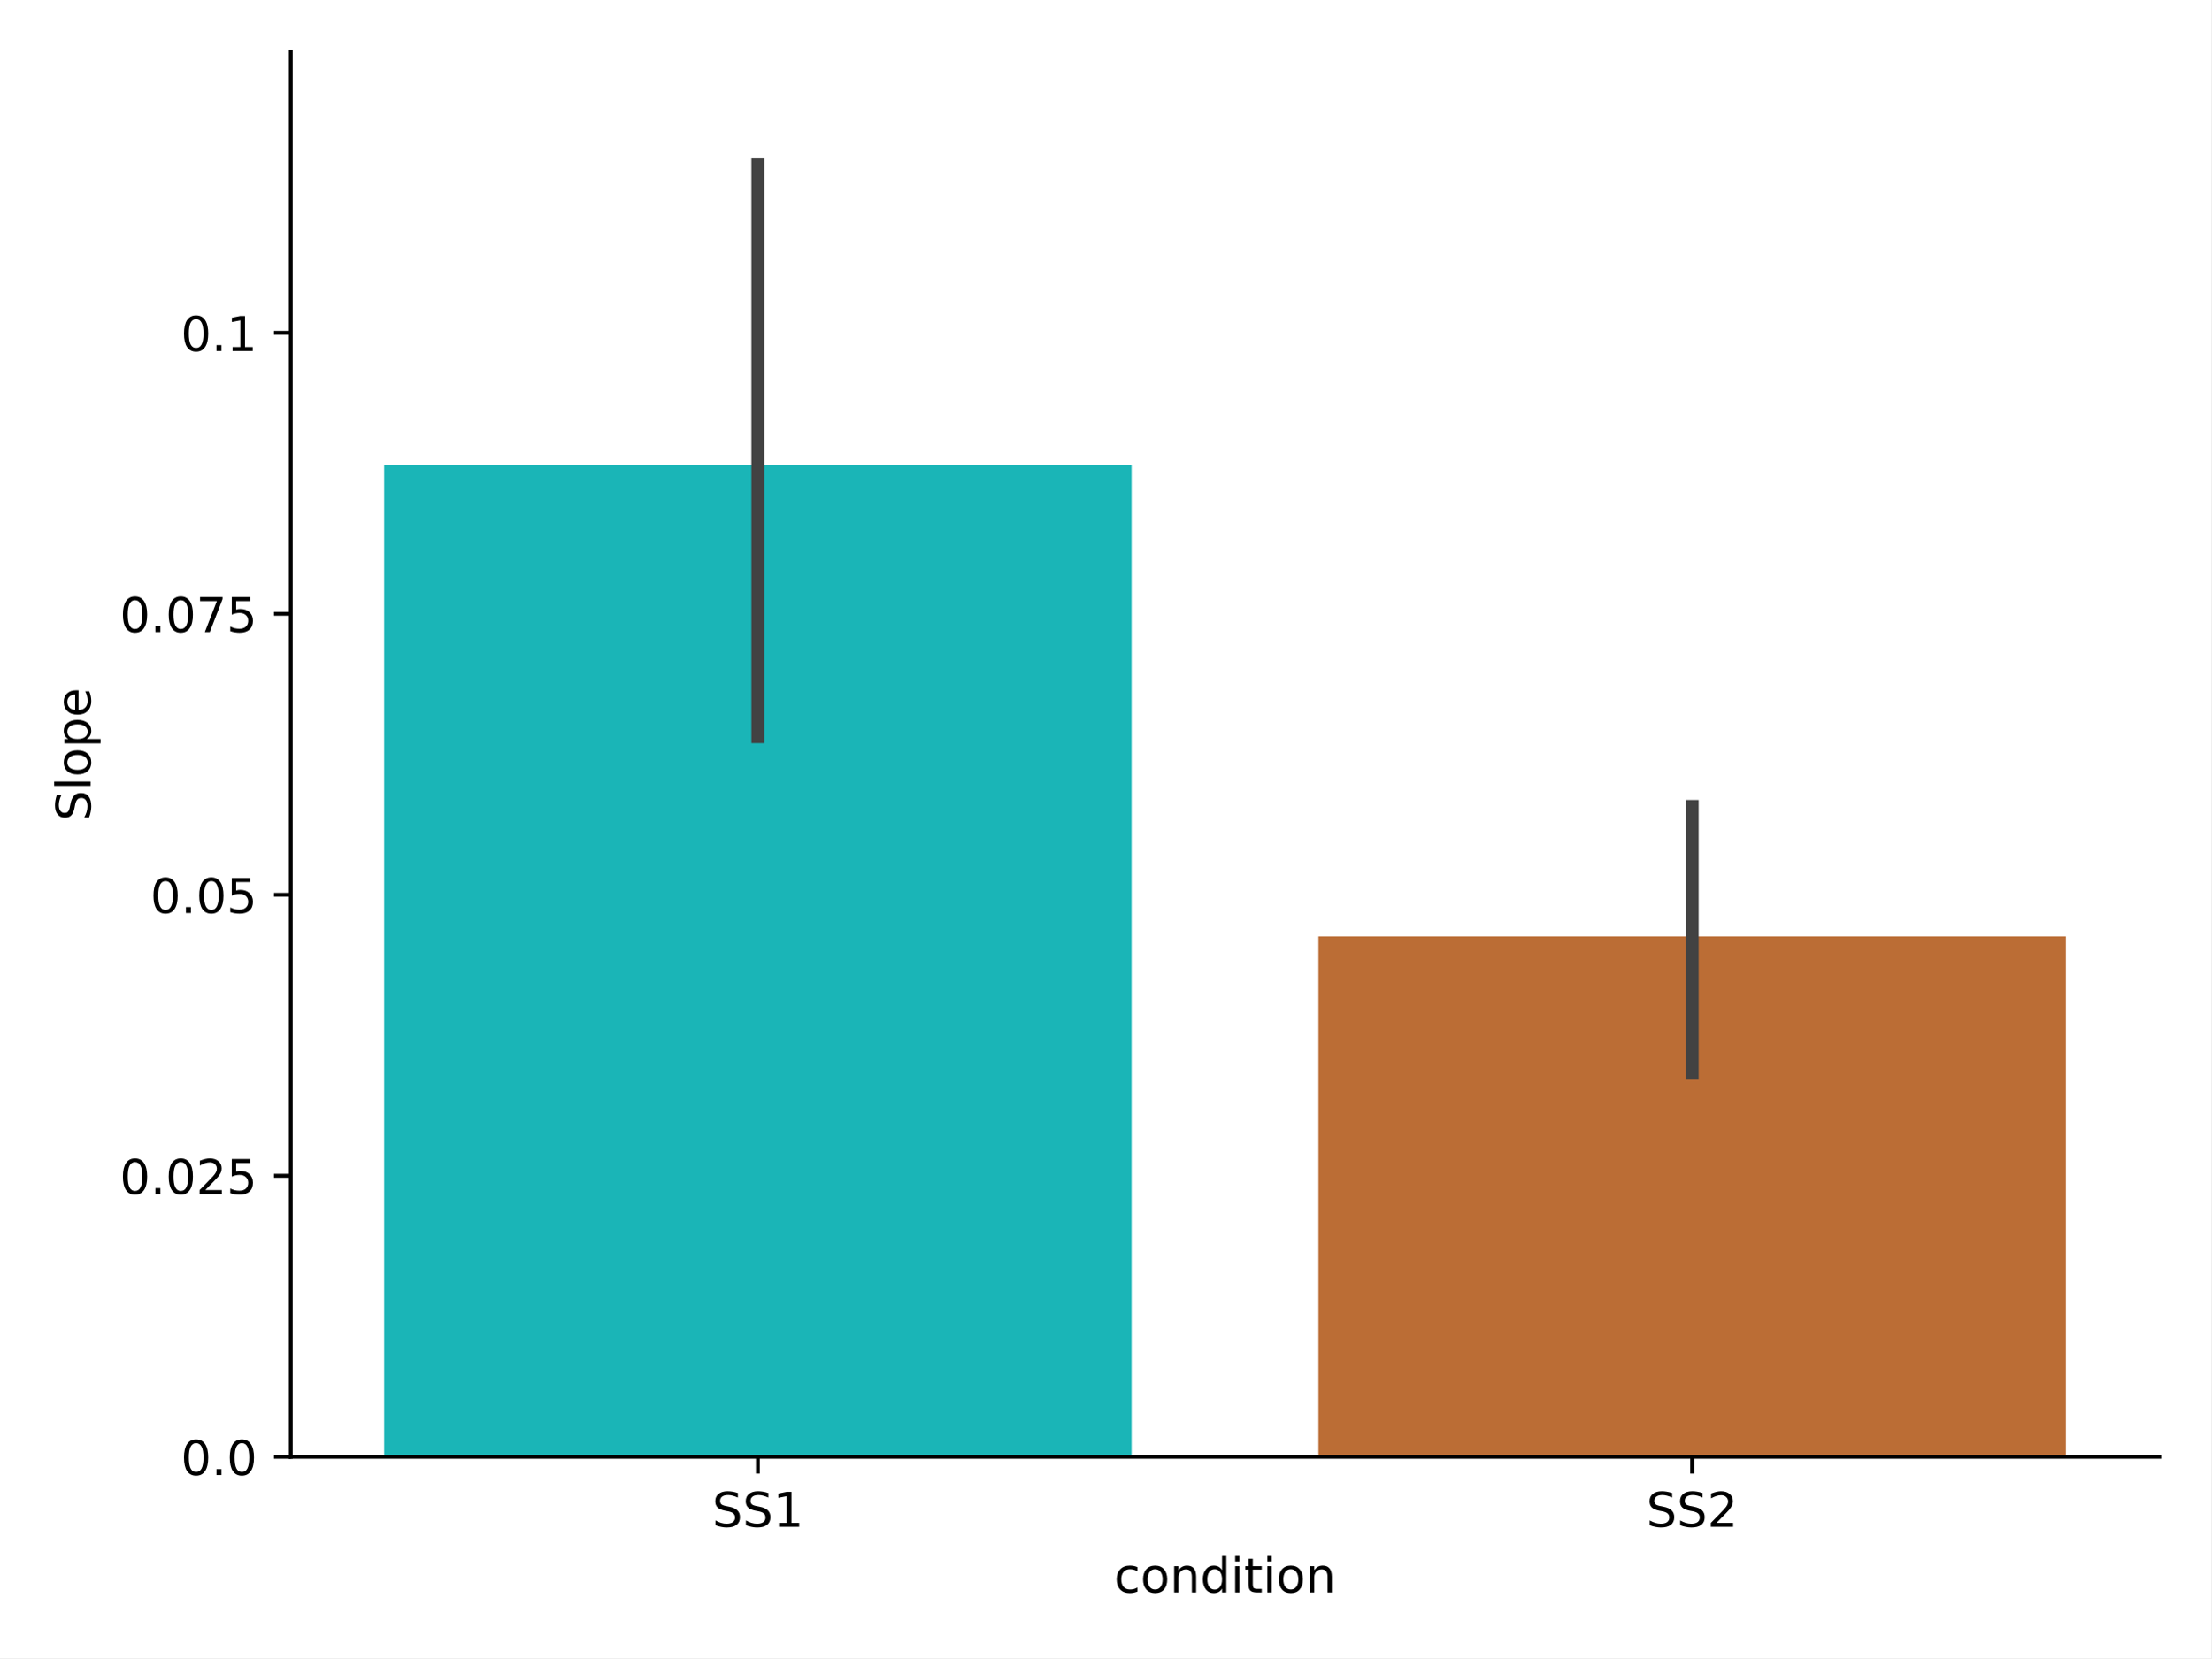
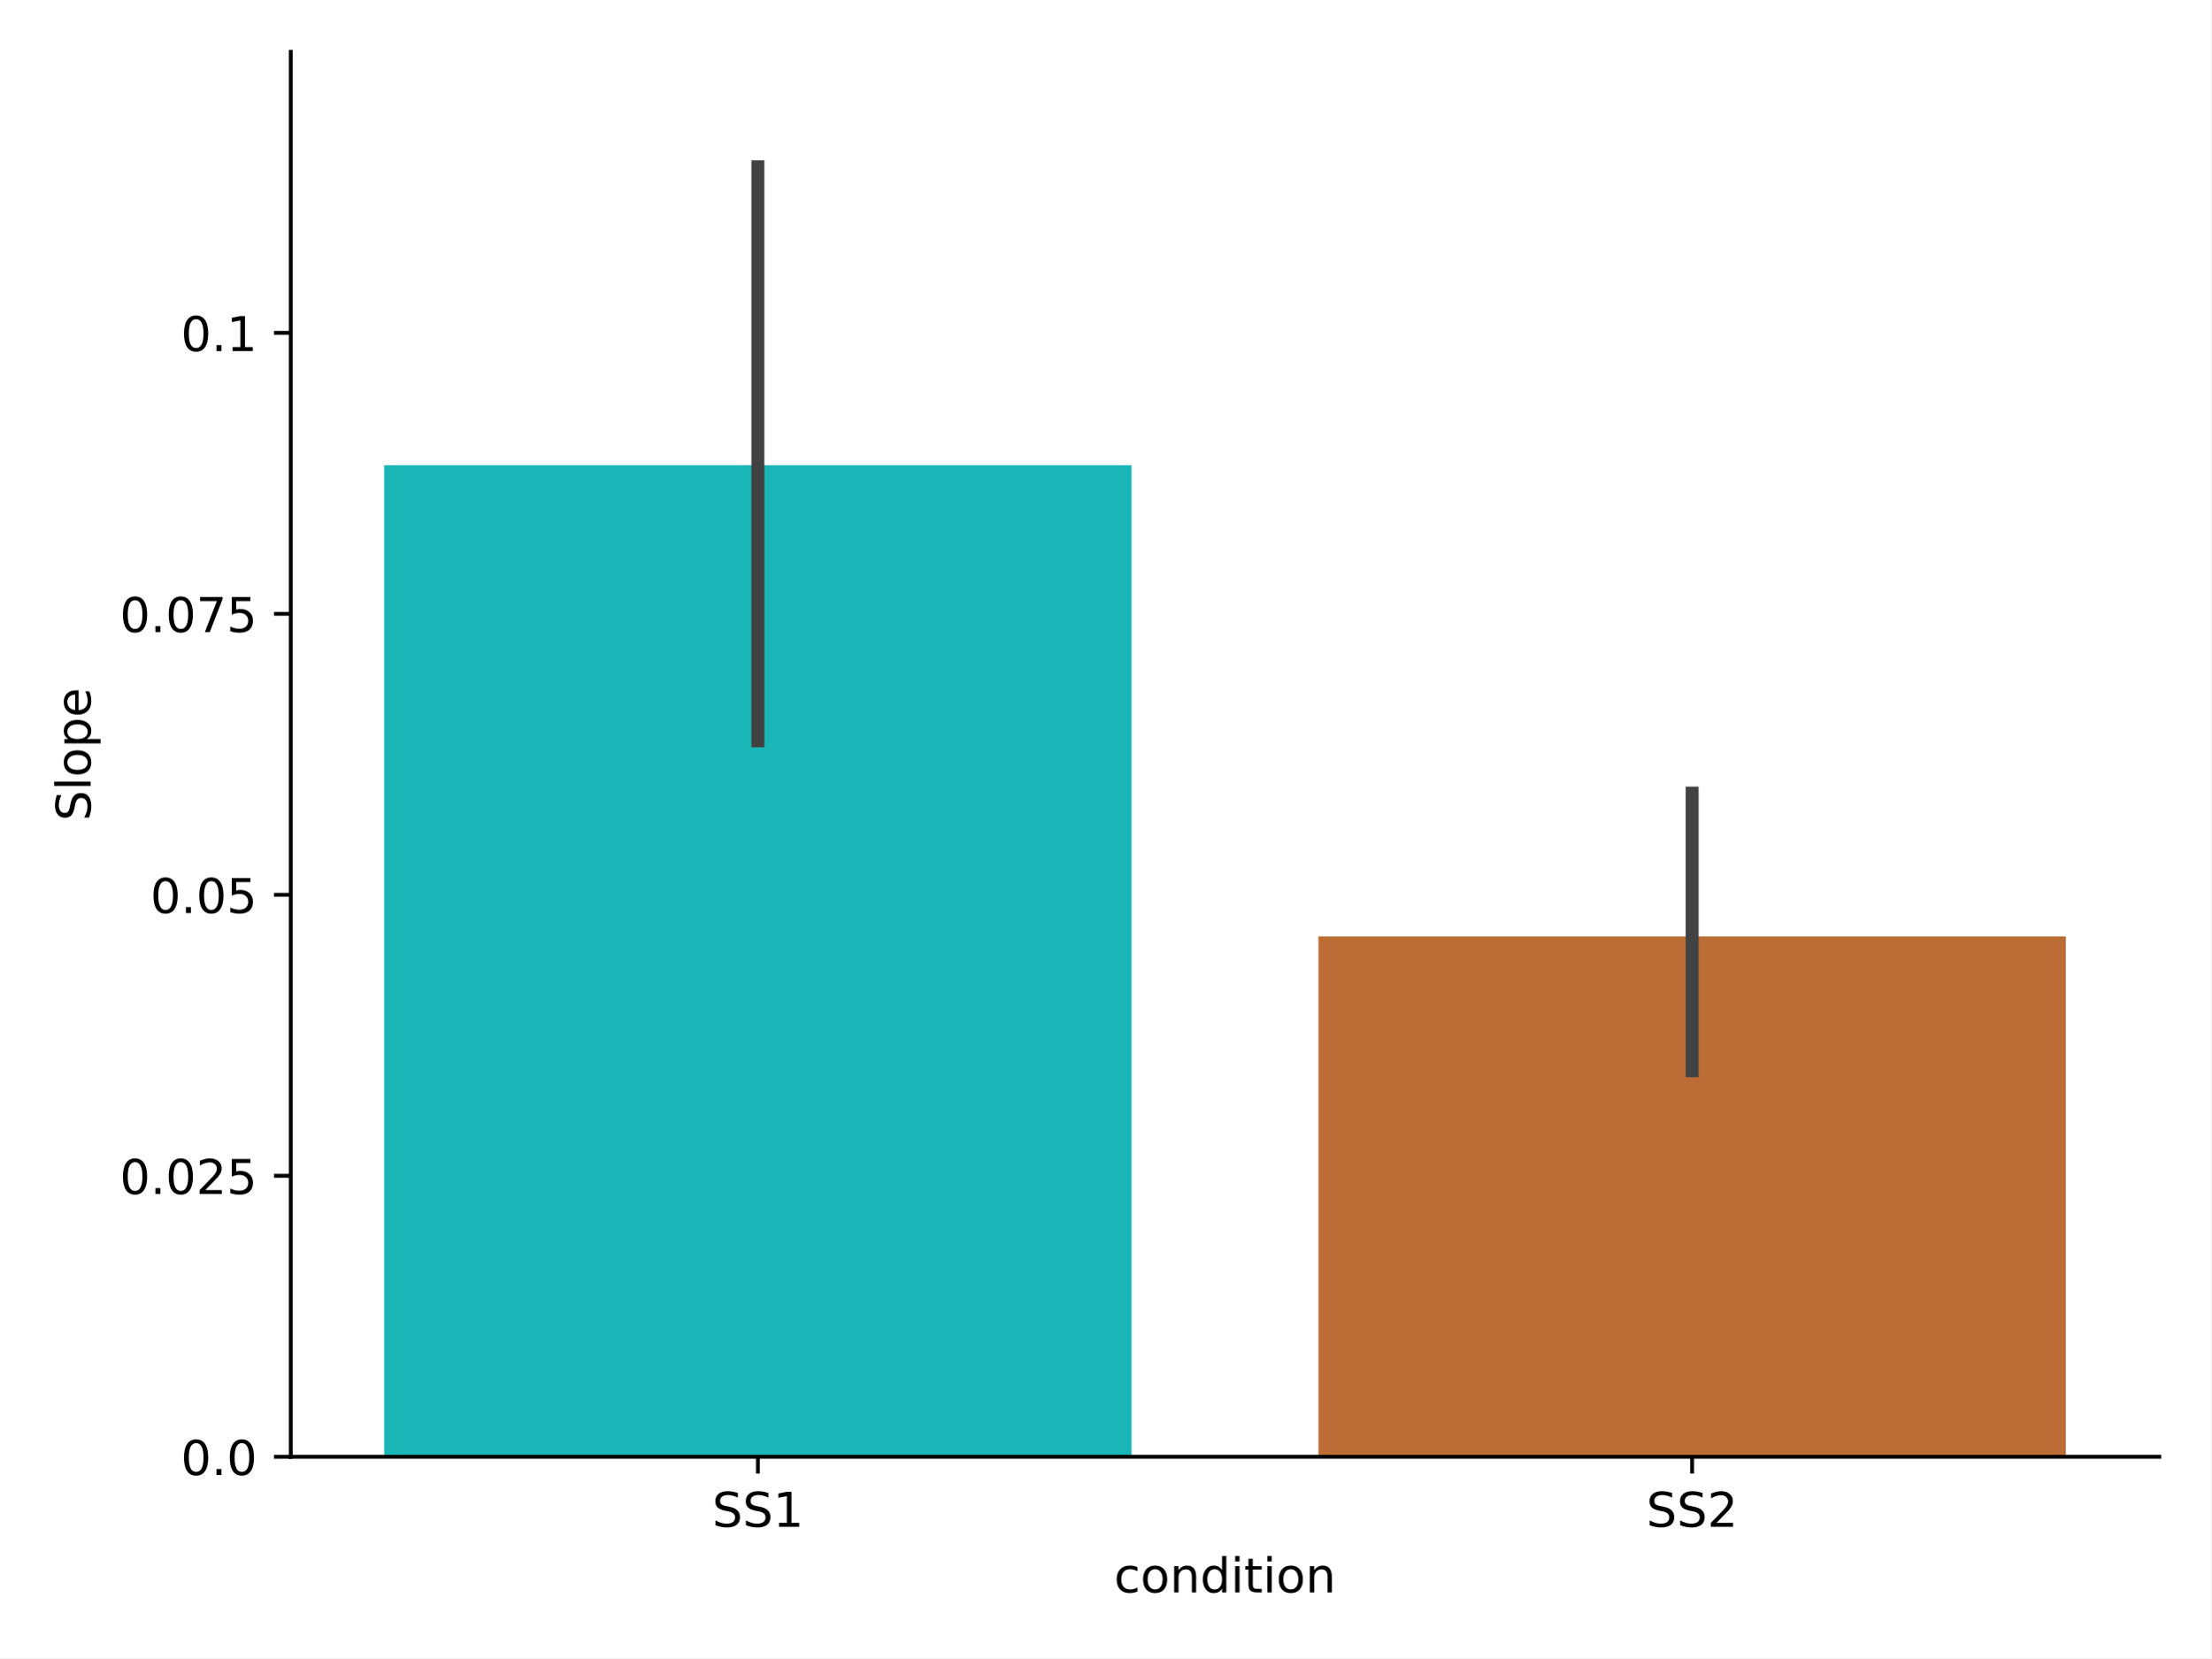
<svg xmlns="http://www.w3.org/2000/svg" xmlns:xlink="http://www.w3.org/1999/xlink" width="460.8pt" height="345.6pt" viewBox="0 0 460.8 345.6" version="1.1">
  <defs>
    <style type="text/css">*{stroke-linejoin: round; stroke-linecap: butt}</style>
  </defs>
  <g id="figure_1">
    <g id="patch_1">
      <path d="M 0 345.6  L 460.8 345.6  L 460.8 0  L 0 0  z " style="fill: #ffffff" />
    </g>
    <g id="axes_1">
      <g id="patch_2">
        <path d="M 60.59 303.64  L 450 303.64  L 450 10.8  L 60.59 10.8  z " style="fill: #ffffff" />
      </g>
      <g id="patch_3">
-         <path d="M 80.061 303.64  L 235.825 303.64  L 235.825 96.965  L 80.061 96.965  z " clip-path="url(#p68931ef9fd)" style="fill: #1ab5b7" />
+         <path d="M 80.061 303.64  L 235.825 303.64  L 235.825 96.965  L 80.061 96.965  z " clip-path="url(#p5455faea40)" style="fill: #1ab5b7" />
      </g>
      <g id="patch_4">
-         <path d="M 274.765 303.64  L 430.529 303.64  L 430.529 195.184  L 274.765 195.184  z " clip-path="url(#p68931ef9fd)" style="fill: #bb6d35" />
+         <path d="M 274.765 303.64  L 430.529 303.64  L 430.529 195.184  L 274.765 195.184  z " clip-path="url(#p5455faea40)" style="fill: #bb6d35" />
      </g>
      <g id="matplotlib.axis_1">
        <g id="xtick_1">
          <g id="line2d_1">
            <defs>
-               <path id="m200f03106c" d="M 0 0  L 0 3.5  " style="stroke: #000000; stroke-width: 0.8" />
+               <path id="m59ff5f4f09" d="M 0 0  L 0 3.5  " style="stroke: #000000; stroke-width: 0.8" />
            </defs>
            <g>
-               <use xlink:href="#m200f03106c" x="157.942" y="303.64" style="stroke: #000000; stroke-width: 0.8" />
+               <use xlink:href="#m59ff5f4f09" x="157.942" y="303.64" style="stroke: #000000; stroke-width: 0.8" />
            </g>
          </g>
          <g id="text_1">
            <text style="font: 10px 'DejaVu Sans', 'Bitstream Vera Sans', 'Computer Modern Sans Serif', 'Lucida Grande', 'Verdana', 'Geneva', 'Lucid', 'Arial', 'Helvetica', 'Avant Garde', sans-serif; text-anchor: middle" x="157.942" y="318.238" transform="rotate(-0 157.9425 318.2384)">SS1</text>
          </g>
        </g>
        <g id="xtick_2">
          <g id="line2d_2">
            <g>
-               <use xlink:href="#m200f03106c" x="352.647" y="303.64" style="stroke: #000000; stroke-width: 0.8" />
+               <use xlink:href="#m59ff5f4f09" x="352.647" y="303.64" style="stroke: #000000; stroke-width: 0.8" />
            </g>
          </g>
          <g id="text_2">
            <text style="font: 10px 'DejaVu Sans', 'Bitstream Vera Sans', 'Computer Modern Sans Serif', 'Lucida Grande', 'Verdana', 'Geneva', 'Lucid', 'Arial', 'Helvetica', 'Avant Garde', sans-serif; text-anchor: middle" x="352.647" y="318.238" transform="rotate(-0 352.6475 318.2384)">SS2</text>
          </g>
        </g>
        <g id="text_3">
          <text style="font: 10px 'DejaVu Sans', 'Bitstream Vera Sans', 'Computer Modern Sans Serif', 'Lucida Grande', 'Verdana', 'Geneva', 'Lucid', 'Arial', 'Helvetica', 'Avant Garde', sans-serif; text-anchor: middle" x="255.295" y="331.917" transform="rotate(-0 255.295 331.9166)">condition</text>
        </g>
      </g>
      <g id="matplotlib.axis_2">
        <g id="ytick_1">
          <g id="line2d_3">
            <defs>
-               <path id="m15127c5134" d="M 0 0  L -3.5 0  " style="stroke: #000000; stroke-width: 0.8" />
+               <path id="mdecb86a6ce" d="M 0 0  L -3.5 0  " style="stroke: #000000; stroke-width: 0.8" />
            </defs>
            <g>
-               <use xlink:href="#m15127c5134" x="60.59" y="303.64" style="stroke: #000000; stroke-width: 0.8" />
+               <use xlink:href="#mdecb86a6ce" x="60.59" y="303.64" style="stroke: #000000; stroke-width: 0.8" />
            </g>
          </g>
          <g id="text_4">
            <text style="font: 10px 'DejaVu Sans', 'Bitstream Vera Sans', 'Computer Modern Sans Serif', 'Lucida Grande', 'Verdana', 'Geneva', 'Lucid', 'Arial', 'Helvetica', 'Avant Garde', sans-serif; text-anchor: end" x="53.59" y="307.439" transform="rotate(-0 53.59 307.4392)">0.0</text>
          </g>
        </g>
        <g id="ytick_2">
          <g id="line2d_4">
            <g>
-               <use xlink:href="#m15127c5134" x="60.59" y="245.072" style="stroke: #000000; stroke-width: 0.8" />
+               <use xlink:href="#mdecb86a6ce" x="60.59" y="245.072" style="stroke: #000000; stroke-width: 0.8" />
            </g>
          </g>
          <g id="text_5">
            <text style="font: 10px 'DejaVu Sans', 'Bitstream Vera Sans', 'Computer Modern Sans Serif', 'Lucida Grande', 'Verdana', 'Geneva', 'Lucid', 'Arial', 'Helvetica', 'Avant Garde', sans-serif; text-anchor: end" x="53.59" y="248.871" transform="rotate(-0 53.59 248.8712)">0.025</text>
          </g>
        </g>
        <g id="ytick_3">
          <g id="line2d_5">
            <g>
-               <use xlink:href="#m15127c5134" x="60.59" y="186.504" style="stroke: #000000; stroke-width: 0.8" />
+               <use xlink:href="#mdecb86a6ce" x="60.59" y="186.504" style="stroke: #000000; stroke-width: 0.8" />
            </g>
          </g>
          <g id="text_6">
            <text style="font: 10px 'DejaVu Sans', 'Bitstream Vera Sans', 'Computer Modern Sans Serif', 'Lucida Grande', 'Verdana', 'Geneva', 'Lucid', 'Arial', 'Helvetica', 'Avant Garde', sans-serif; text-anchor: end" x="53.59" y="190.303" transform="rotate(-0 53.59 190.3032)">0.05</text>
          </g>
        </g>
        <g id="ytick_4">
          <g id="line2d_6">
            <g>
-               <use xlink:href="#m15127c5134" x="60.59" y="127.936" style="stroke: #000000; stroke-width: 0.8" />
+               <use xlink:href="#mdecb86a6ce" x="60.59" y="127.936" style="stroke: #000000; stroke-width: 0.8" />
            </g>
          </g>
          <g id="text_7">
            <text style="font: 10px 'DejaVu Sans', 'Bitstream Vera Sans', 'Computer Modern Sans Serif', 'Lucida Grande', 'Verdana', 'Geneva', 'Lucid', 'Arial', 'Helvetica', 'Avant Garde', sans-serif; text-anchor: end" x="53.59" y="131.735" transform="rotate(-0 53.59 131.7352)">0.075</text>
          </g>
        </g>
        <g id="ytick_5">
          <g id="line2d_7">
            <g>
-               <use xlink:href="#m15127c5134" x="60.59" y="69.368" style="stroke: #000000; stroke-width: 0.8" />
+               <use xlink:href="#mdecb86a6ce" x="60.59" y="69.368" style="stroke: #000000; stroke-width: 0.8" />
            </g>
          </g>
          <g id="text_8">
            <text style="font: 10px 'DejaVu Sans', 'Bitstream Vera Sans', 'Computer Modern Sans Serif', 'Lucida Grande', 'Verdana', 'Geneva', 'Lucid', 'Arial', 'Helvetica', 'Avant Garde', sans-serif; text-anchor: end" x="53.59" y="73.167" transform="rotate(-0 53.59 73.16722)">0.1</text>
          </g>
        </g>
        <g id="text_9">
          <text style="font: 10px 'DejaVu Sans', 'Bitstream Vera Sans', 'Computer Modern Sans Serif', 'Lucida Grande', 'Verdana', 'Geneva', 'Lucid', 'Arial', 'Helvetica', 'Avant Garde', sans-serif; text-anchor: middle" x="18.882" y="157.22" transform="rotate(-90 18.88219 157.22)">Slope</text>
        </g>
      </g>
      <g id="line2d_8">
-         <path d="M 157.942 153.558  L 157.942 34.368  " clip-path="url(#p68931ef9fd)" style="fill: none; stroke: #424242; stroke-width: 2.7; stroke-linecap: square" />
+         <path d="M 157.942 154.396  L 157.942 34.761  " clip-path="url(#p5455faea40)" style="fill: none; stroke: #424242; stroke-width: 2.7; stroke-linecap: square" />
      </g>
      <g id="line2d_9">
-         <path d="M 352.647 223.681  L 352.647 168.089  " clip-path="url(#p68931ef9fd)" style="fill: none; stroke: #424242; stroke-width: 2.7; stroke-linecap: square" />
+         <path d="M 352.647 223.178  L 352.647 165.313  " clip-path="url(#p5455faea40)" style="fill: none; stroke: #424242; stroke-width: 2.7; stroke-linecap: square" />
      </g>
      <g id="patch_5">
        <path d="M 60.59 303.64  L 60.59 10.8  " style="fill: none; stroke: #000000; stroke-width: 0.8; stroke-linejoin: miter; stroke-linecap: square" />
      </g>
      <g id="patch_6">
        <path d="M 60.59 303.64  L 450 303.64  " style="fill: none; stroke: #000000; stroke-width: 0.8; stroke-linejoin: miter; stroke-linecap: square" />
      </g>
    </g>
  </g>
  <defs>
-     <clipPath id="p68931ef9fd">
+     <clipPath id="p5455faea40">
      <rect x="60.59" y="10.8" width="389.41" height="292.84" />
    </clipPath>
  </defs>
</svg>
